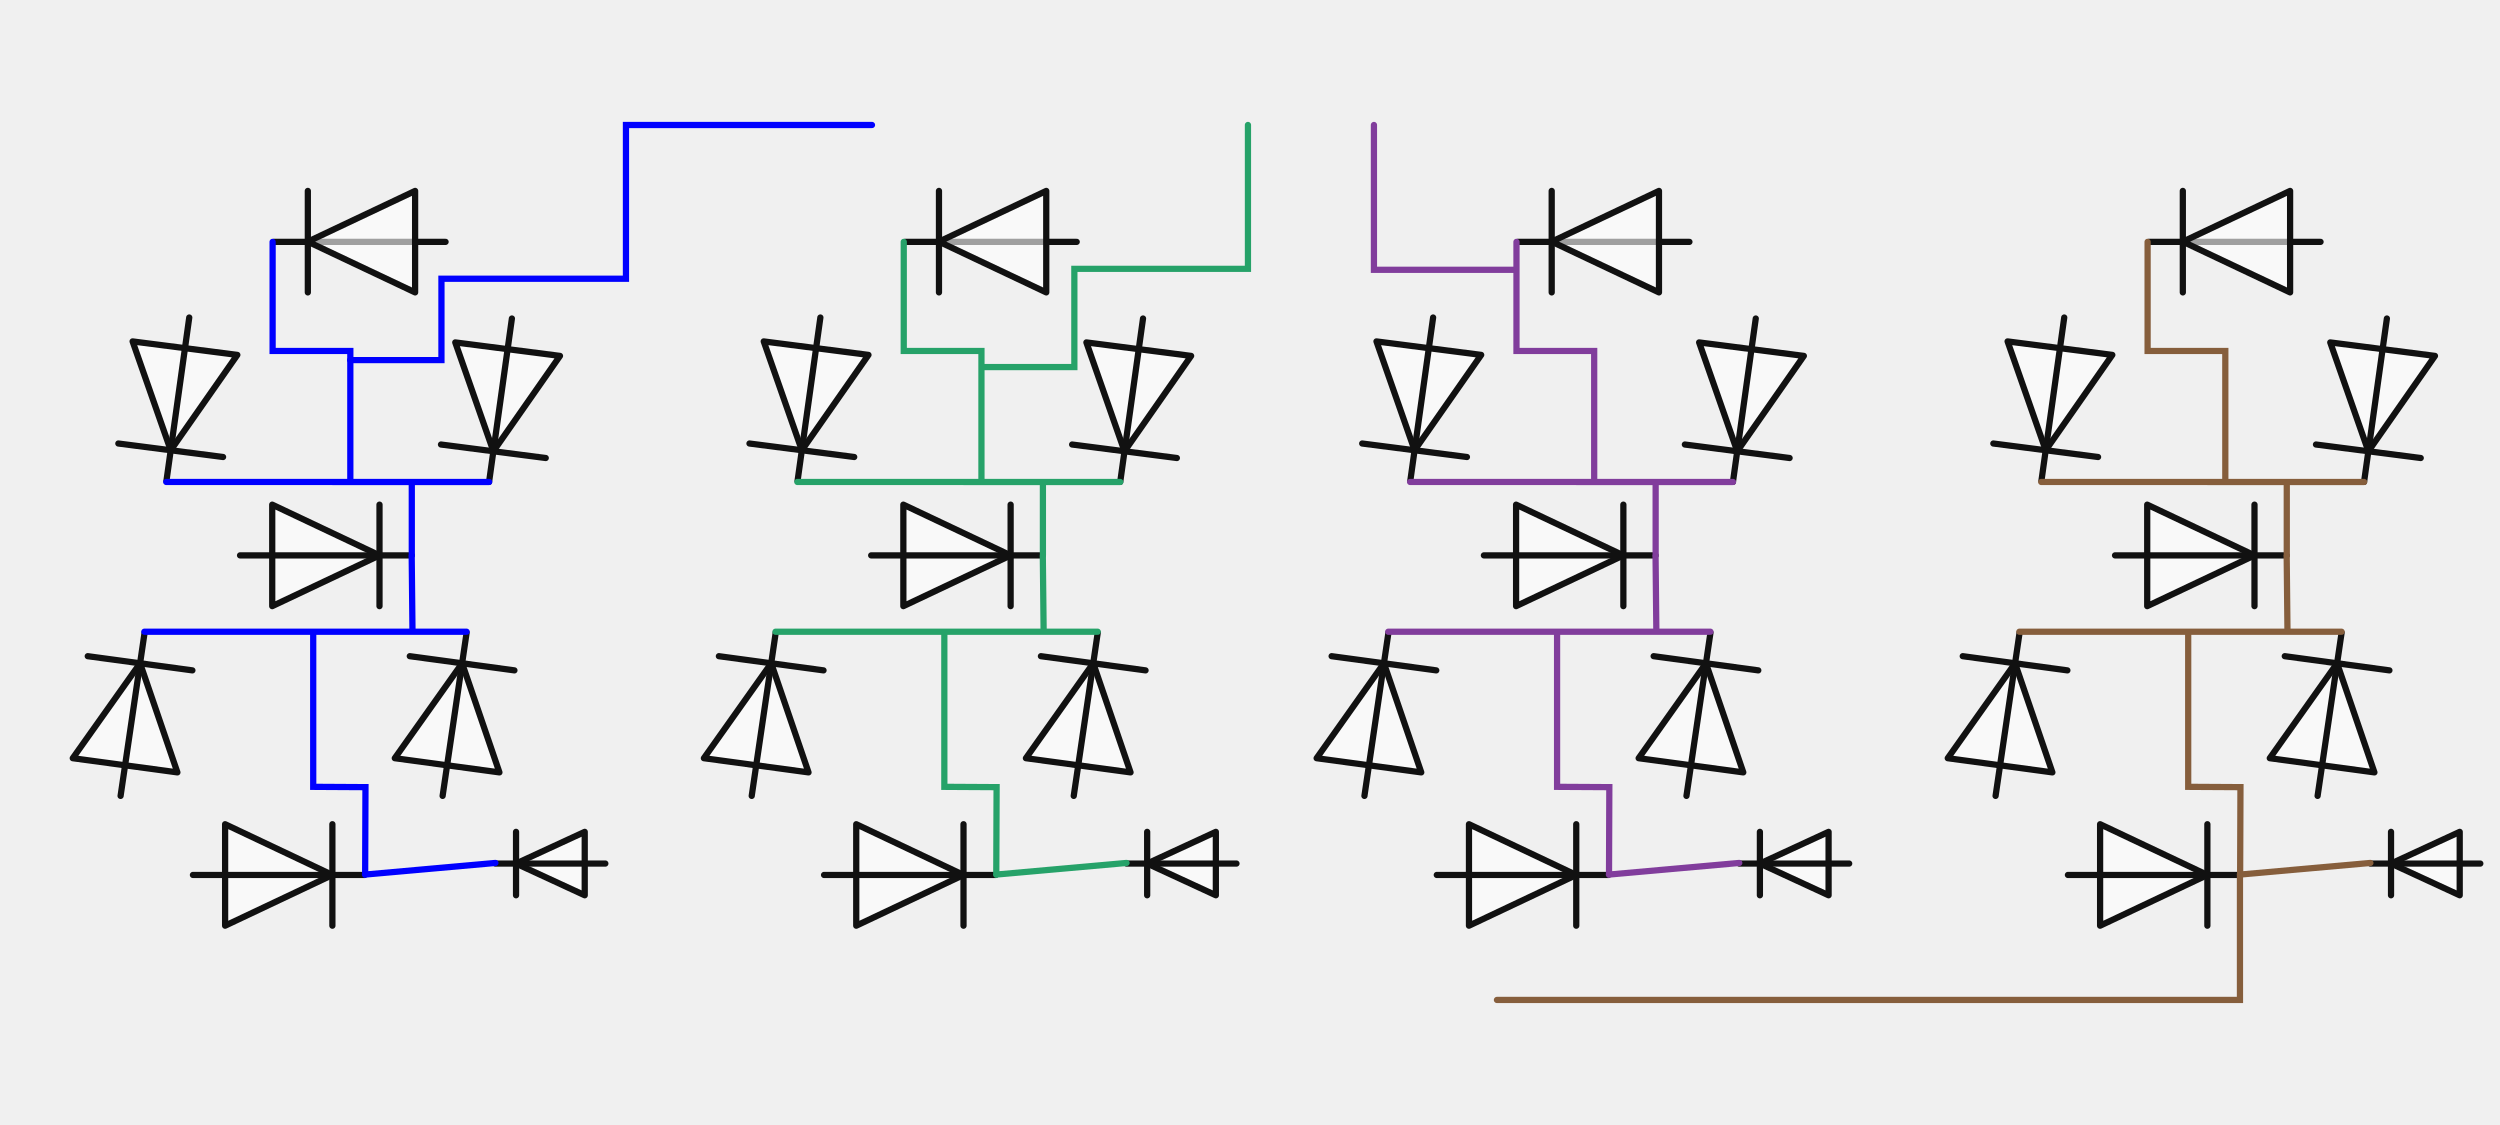
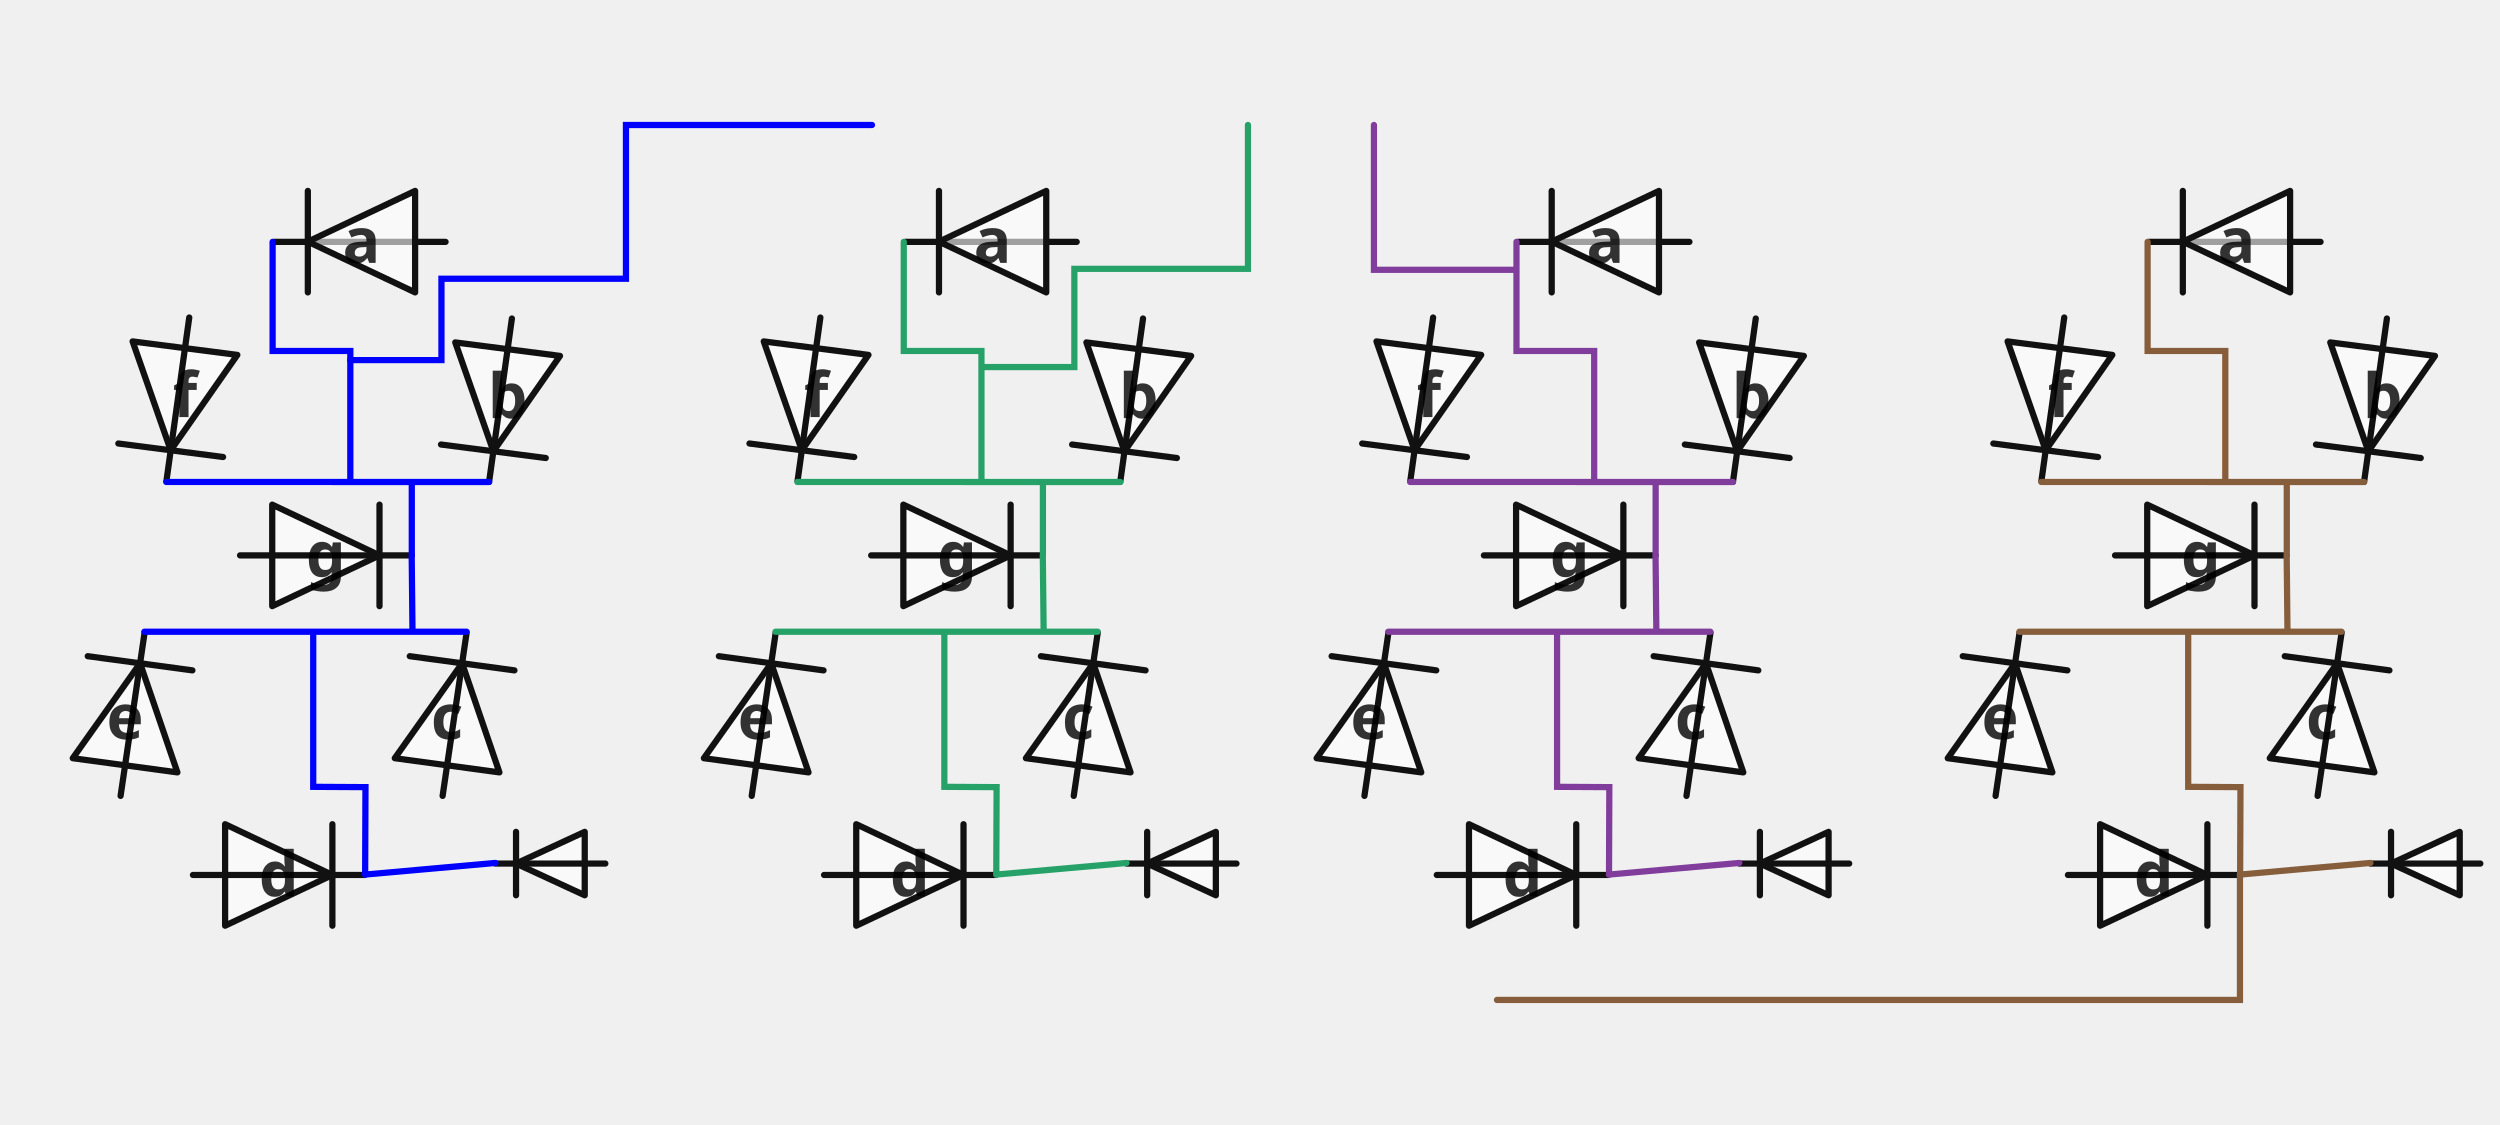
<svg xmlns="http://www.w3.org/2000/svg" viewBox="0 0 200 90">
  <path d="M 21.778,48.491 V 40.372 L 30.36,44.431 Z" fill="#ffffff" fill-opacity="0.6" id="path8-4-11" style="stroke:#111111;stroke-width:0.5;stroke-linecap:round;stroke-linejoin:round;stroke-dasharray:none" />
  <line x1="19.204" y1="44.431" x2="32.935" y2="44.431" id="line9-8-38" style="fill:none;stroke:#111111;stroke-width:0.5;stroke-linecap:round;stroke-linejoin:round;stroke-dasharray:none" />
  <line x1="21.914" y1="19.35" x2="35.645" y2="19.35" id="line9-8-7-74" style="fill:none;stroke:#111111;stroke-width:0.5;stroke-linecap:round;stroke-linejoin:round;stroke-dasharray:none" />
  <line x1="30.36" y1="48.491" x2="30.36" y2="40.372" id="line10-8-27" style="fill:none;stroke:#111111;stroke-width:0.5;stroke-linecap:round;stroke-linejoin:round;stroke-dasharray:none" />
  <path d="M 33.209,15.274 V 23.392 L 24.627,19.333 Z" fill="#ffffff" fill-opacity="0.6" id="path8-4-5-7" style="stroke:#111111;stroke-width:0.5;stroke-linecap:round;stroke-linejoin:round;stroke-dasharray:none" />
  <line x1="24.627" y1="15.274" x2="24.627" y2="23.392" id="line10-8-1-9" style="fill:none;stroke:#111111;stroke-width:0.5;stroke-linecap:round;stroke-linejoin:round;stroke-dasharray:none" />
  <path d="M 18.009,74.056 V 65.937 L 26.591,69.997 Z" fill="#ffffff" fill-opacity="0.6" id="path8-4-1-31" style="stroke:#111111;stroke-width:0.5;stroke-linecap:round;stroke-linejoin:round;stroke-dasharray:none" />
  <line x1="15.435" y1="69.997" x2="29.166" y2="69.997" id="line9-8-52-9" style="fill:none;stroke:#111111;stroke-width:0.5;stroke-linecap:round;stroke-linejoin:round;stroke-dasharray:none" />
  <line x1="26.591" y1="74.056" x2="26.591" y2="65.937" id="line10-8-7-8" style="fill:none;stroke:#111111;stroke-width:0.5;stroke-linecap:round;stroke-linejoin:round;stroke-dasharray:none" />
  <path d="M 46.778,66.549 V 71.622 L 41.283,69.085 Z" fill="#ffffff" fill-opacity="0.6" id="path8-4-1-3-6" style="stroke:#111111;stroke-width:0.5;stroke-linecap:round;stroke-linejoin:round;stroke-dasharray:none" />
  <line x1="48.426" y1="69.085" x2="39.634" y2="69.085" id="line9-8-52-3-5" style="fill:none;stroke:#111111;stroke-width:0.5;stroke-linecap:round;stroke-linejoin:round;stroke-dasharray:none" />
  <line x1="41.283" y1="66.549" x2="41.283" y2="71.622" id="line10-8-7-4-0" style="fill:none;stroke:#111111;stroke-width:0.5;stroke-linecap:round;stroke-linejoin:round;stroke-dasharray:none" />
  <path d="M 10.608,27.313 18.987,28.392 13.657,36.021 Z" fill="#ffffff" fill-opacity="0.6" id="path8-4-2-2" style="stroke:#111111;stroke-width:0.5;stroke-linecap:round;stroke-linejoin:round;stroke-dasharray:none" />
  <line x1="15.14" y1="25.402" x2="13.315" y2="38.471" id="line9-8-3-86" style="fill:none;stroke:#111111;stroke-width:0.5;stroke-linecap:round;stroke-linejoin:round;stroke-dasharray:none" />
  <line x1="9.468" y1="35.481" x2="17.846" y2="36.56" id="line10-8-2-0" style="fill:none;stroke:#111111;stroke-width:0.5;stroke-linecap:round;stroke-linejoin:round;stroke-dasharray:none" />
  <path d="M 36.421,27.393 44.799,28.472 39.47,36.101 Z" fill="#ffffff" fill-opacity="0.6" id="path8-4-2-6-2" style="stroke:#111111;stroke-width:0.5;stroke-linecap:round;stroke-linejoin:round;stroke-dasharray:none" />
  <line x1="40.952" y1="25.482" x2="39.127" y2="38.552" id="line9-8-3-8-4" style="fill:none;stroke:#111111;stroke-width:0.5;stroke-linecap:round;stroke-linejoin:round;stroke-dasharray:none" />
  <line x1="35.28" y1="35.562" x2="43.659" y2="36.641" id="line10-8-2-5-8" style="fill:none;stroke:#111111;stroke-width:0.5;stroke-linecap:round;stroke-linejoin:round;stroke-dasharray:none" />
  <path d="M 31.583,60.656 39.954,61.791 36.969,53.063 Z" fill="#ffffff" fill-opacity="0.6" id="path8-4-2-1-6" style="stroke:#111111;stroke-width:0.5;stroke-linecap:round;stroke-linejoin:round;stroke-dasharray:none" />
  <line x1="35.409" y1="63.672" x2="37.329" y2="50.615" id="line9-8-3-89-5" style="fill:none;stroke:#111111;stroke-width:0.5;stroke-linecap:round;stroke-linejoin:round;stroke-dasharray:none" />
  <line x1="32.783" y1="52.495" x2="41.154" y2="53.63" id="line10-8-2-2-0" style="fill:none;stroke:#111111;stroke-width:0.5;stroke-linecap:round;stroke-linejoin:round;stroke-dasharray:none" />
  <path d="M 5.821,60.656 14.192,61.791 11.207,53.063 Z" fill="#ffffff" fill-opacity="0.6" id="path8-4-2-1-3-90" style="stroke:#111111;stroke-width:0.5;stroke-linecap:round;stroke-linejoin:round;stroke-dasharray:none" />
  <line x1="9.647" y1="63.672" x2="11.567" y2="50.615" id="line9-8-3-89-8-0" style="fill:none;stroke:#111111;stroke-width:0.5;stroke-linecap:round;stroke-linejoin:round;stroke-dasharray:none" />
  <line x1="7.021" y1="52.495" x2="15.392" y2="53.63" id="line10-8-2-2-7-6" style="fill:none;stroke:#111111;stroke-width:0.5;stroke-linecap:round;stroke-linejoin:round;stroke-dasharray:none" />
  <path style="fill:none;stroke:#0000ff;stroke-width:0.5;stroke-linecap:round;stroke-dasharray:none" d="M 32.936,44.498 32.997,50.291" id="path22-13" />
  <path id="path25-8" style="fill:none;stroke:#0000ff;stroke-width:0.5;stroke-linecap:round;stroke-dasharray:none" d="M 29.212,69.984 29.238,62.971 25.057,62.947 V 50.587 M 39.631,69.036 29.201,69.966 M 11.55,50.538 H 37.326 M 32.943,44.413 V 38.684 M 21.809,19.35 V 28.077 H 28.026 V 38.479 M 39.131,38.559 13.299,38.557" />
  <path d="M 72.268,48.491 V 40.372 L 80.85,44.431 Z" fill="#ffffff" fill-opacity="0.6" id="path8-4-15" style="stroke:#111111;stroke-width:0.5;stroke-linecap:round;stroke-linejoin:round;stroke-dasharray:none" />
  <line x1="69.694" y1="44.431" x2="83.425" y2="44.431" id="line9-8-2" style="fill:none;stroke:#111111;stroke-width:0.5;stroke-linecap:round;stroke-linejoin:round;stroke-dasharray:none" />
  <line x1="72.404" y1="19.35" x2="86.135" y2="19.35" id="line9-8-7-7" style="fill:none;stroke:#111111;stroke-width:0.5;stroke-linecap:round;stroke-linejoin:round;stroke-dasharray:none" />
  <line x1="80.85" y1="48.491" x2="80.85" y2="40.372" id="line10-8-6" style="fill:none;stroke:#111111;stroke-width:0.5;stroke-linecap:round;stroke-linejoin:round;stroke-dasharray:none" />
  <path d="M 83.7,15.274 V 23.392 L 75.118,19.333 Z" fill="#ffffff" fill-opacity="0.6" id="path8-4-5-1-3" style="stroke:#111111;stroke-width:0.5;stroke-linecap:round;stroke-linejoin:round;stroke-dasharray:none" />
  <line x1="75.118" y1="15.274" x2="75.118" y2="23.392" id="line10-8-1-4" style="fill:none;stroke:#111111;stroke-width:0.5;stroke-linecap:round;stroke-linejoin:round;stroke-dasharray:none" />
  <path d="M 68.499,74.056 V 65.937 L 77.081,69.997 Z" fill="#ffffff" fill-opacity="0.6" id="path8-4-1-2-44" style="stroke:#111111;stroke-width:0.5;stroke-linecap:round;stroke-linejoin:round;stroke-dasharray:none" />
  <line x1="65.925" y1="69.997" x2="79.656" y2="69.997" id="line9-8-52-32" style="fill:none;stroke:#111111;stroke-width:0.5;stroke-linecap:round;stroke-linejoin:round;stroke-dasharray:none" />
  <line x1="77.081" y1="74.056" x2="77.081" y2="65.937" id="line10-8-7-2" style="fill:none;stroke:#111111;stroke-width:0.5;stroke-linecap:round;stroke-linejoin:round;stroke-dasharray:none" />
  <path d="M 97.268,66.549 V 71.622 L 91.773,69.085 Z" fill="#ffffff" fill-opacity="0.6" id="path8-4-1-3-1-6" style="stroke:#111111;stroke-width:0.5;stroke-linecap:round;stroke-linejoin:round;stroke-dasharray:none" />
  <line x1="98.917" y1="69.085" x2="90.124" y2="69.085" id="line9-8-52-3-6" style="fill:none;stroke:#111111;stroke-width:0.5;stroke-linecap:round;stroke-linejoin:round;stroke-dasharray:none" />
  <line x1="91.773" y1="66.549" x2="91.773" y2="71.622" id="line10-8-7-4-8" style="fill:none;stroke:#111111;stroke-width:0.5;stroke-linecap:round;stroke-linejoin:round;stroke-dasharray:none" />
  <path d="M 61.098,27.313 69.477,28.392 64.147,36.021 Z" fill="#ffffff" fill-opacity="0.6" id="path8-4-2-5-0" style="stroke:#111111;stroke-width:0.5;stroke-linecap:round;stroke-linejoin:round;stroke-dasharray:none" />
  <line x1="65.63" y1="25.402" x2="63.805" y2="38.471" id="line9-8-3-7" style="fill:none;stroke:#111111;stroke-width:0.5;stroke-linecap:round;stroke-linejoin:round;stroke-dasharray:none" />
  <line x1="59.958" y1="35.481" x2="68.337" y2="36.56" id="line10-8-2-6" style="fill:none;stroke:#111111;stroke-width:0.5;stroke-linecap:round;stroke-linejoin:round;stroke-dasharray:none" />
  <path d="M 86.911,27.393 95.29,28.472 89.96,36.101 Z" fill="#ffffff" fill-opacity="0.6" id="path8-4-2-6-1" style="stroke:#111111;stroke-width:0.5;stroke-linecap:round;stroke-linejoin:round;stroke-dasharray:none" />
  <line x1="91.442" y1="25.482" x2="89.618" y2="38.552" id="line9-8-3-8-8-6" style="fill:none;stroke:#111111;stroke-width:0.5;stroke-linecap:round;stroke-linejoin:round;stroke-dasharray:none" />
  <line x1="85.77" y1="35.562" x2="94.149" y2="36.641" id="line10-8-2-5-9" style="fill:none;stroke:#111111;stroke-width:0.5;stroke-linecap:round;stroke-linejoin:round;stroke-dasharray:none" />
  <path d="M 82.073,60.656 90.444,61.791 87.459,53.063 Z" fill="#ffffff" fill-opacity="0.6" id="path8-4-2-1-2" style="stroke:#111111;stroke-width:0.5;stroke-linecap:round;stroke-linejoin:round;stroke-dasharray:none" />
  <line x1="85.899" y1="63.672" x2="87.819" y2="50.615" id="line9-8-3-89-7" style="fill:none;stroke:#111111;stroke-width:0.5;stroke-linecap:round;stroke-linejoin:round;stroke-dasharray:none" />
  <line x1="83.273" y1="52.495" x2="91.644" y2="53.63" id="line10-8-2-2-9" style="fill:none;stroke:#111111;stroke-width:0.5;stroke-linecap:round;stroke-linejoin:round;stroke-dasharray:none" />
  <path d="M 56.311,60.656 64.682,61.791 61.697,53.063 Z" fill="#ffffff" fill-opacity="0.6" id="path8-4-2-1-3-5" style="stroke:#111111;stroke-width:0.5;stroke-linecap:round;stroke-linejoin:round;stroke-dasharray:none" />
  <line x1="60.137" y1="63.672" x2="62.057" y2="50.615" id="line9-8-3-89-8-4" style="fill:none;stroke:#111111;stroke-width:0.5;stroke-linecap:round;stroke-linejoin:round;stroke-dasharray:none" />
  <line x1="57.511" y1="52.495" x2="65.882" y2="53.63" id="line10-8-2-2-7-3" style="fill:none;stroke:#111111;stroke-width:0.5;stroke-linecap:round;stroke-linejoin:round;stroke-dasharray:none" />
  <path style="fill:none;stroke:#26a269;stroke-width:0.5;stroke-linecap:round;stroke-dasharray:none" d="M 83.426,44.498 83.488,50.291" id="path22-1" />
  <path id="path25-2" style="fill:none;stroke:#26a269;stroke-width:0.5;stroke-linecap:round;stroke-dasharray:none" d="M 79.702,69.984 79.728,62.971 75.547,62.947 V 50.587 M 90.122,69.036 79.691,69.966 M 62.04,50.538 H 87.816 M 83.433,44.413 V 38.684 M 72.3,19.35 V 28.077 H 78.516 V 38.479 M 89.621,38.559 63.789,38.557" />
  <path d="M 121.287,48.491 V 40.372 L 129.869,44.431 Z" fill="#ffffff" fill-opacity="0.6" id="path8-4-11-1" style="stroke:#111111;stroke-width:0.5;stroke-linecap:round;stroke-linejoin:round;stroke-dasharray:none" />
  <line x1="118.712" y1="44.431" x2="132.444" y2="44.431" id="line9-8-38-3" style="fill:none;stroke:#111111;stroke-width:0.5;stroke-linecap:round;stroke-linejoin:round;stroke-dasharray:none" />
  <line x1="121.423" y1="19.35" x2="135.154" y2="19.35" id="line9-8-7-74-5" style="fill:none;stroke:#111111;stroke-width:0.5;stroke-linecap:round;stroke-linejoin:round;stroke-dasharray:none" />
  <line x1="129.869" y1="48.491" x2="129.869" y2="40.372" id="line10-8-27-9" style="fill:none;stroke:#111111;stroke-width:0.5;stroke-linecap:round;stroke-linejoin:round;stroke-dasharray:none" />
  <path d="M 132.718,15.274 V 23.392 L 124.136,19.333 Z" fill="#ffffff" fill-opacity="0.6" id="path8-4-5-7-8" style="stroke:#111111;stroke-width:0.5;stroke-linecap:round;stroke-linejoin:round;stroke-dasharray:none" />
  <line x1="124.136" y1="15.274" x2="124.136" y2="23.392" id="line10-8-1-9-4" style="fill:none;stroke:#111111;stroke-width:0.5;stroke-linecap:round;stroke-linejoin:round;stroke-dasharray:none" />
  <path d="M 117.518,74.056 V 65.937 L 126.1,69.997 Z" fill="#ffffff" fill-opacity="0.6" id="path8-4-1-31-0" style="stroke:#111111;stroke-width:0.5;stroke-linecap:round;stroke-linejoin:round;stroke-dasharray:none" />
  <line x1="114.943" y1="69.997" x2="128.675" y2="69.997" id="line9-8-52-9-7" style="fill:none;stroke:#111111;stroke-width:0.5;stroke-linecap:round;stroke-linejoin:round;stroke-dasharray:none" />
  <line x1="126.1" y1="74.056" x2="126.1" y2="65.937" id="line10-8-7-8-6" style="fill:none;stroke:#111111;stroke-width:0.5;stroke-linecap:round;stroke-linejoin:round;stroke-dasharray:none" />
  <path d="M 146.287,66.549 V 71.622 L 140.792,69.085 Z" fill="#ffffff" fill-opacity="0.6" id="path8-4-1-3-6-3" style="stroke:#111111;stroke-width:0.5;stroke-linecap:round;stroke-linejoin:round;stroke-dasharray:none" />
  <line x1="147.935" y1="69.085" x2="139.143" y2="69.085" id="line9-8-52-3-5-6" style="fill:none;stroke:#111111;stroke-width:0.5;stroke-linecap:round;stroke-linejoin:round;stroke-dasharray:none" />
  <line x1="140.792" y1="66.549" x2="140.792" y2="71.622" id="line10-8-7-4-0-1" style="fill:none;stroke:#111111;stroke-width:0.5;stroke-linecap:round;stroke-linejoin:round;stroke-dasharray:none" />
  <path d="M 110.117,27.313 118.496,28.392 113.166,36.021 Z" fill="#ffffff" fill-opacity="0.6" id="path8-4-2-2-5" style="stroke:#111111;stroke-width:0.5;stroke-linecap:round;stroke-linejoin:round;stroke-dasharray:none" />
  <line x1="114.649" y1="25.402" x2="112.824" y2="38.471" id="line9-8-3-86-4" style="fill:none;stroke:#111111;stroke-width:0.5;stroke-linecap:round;stroke-linejoin:round;stroke-dasharray:none" />
  <line x1="108.976" y1="35.481" x2="117.355" y2="36.56" id="line10-8-2-0-2" style="fill:none;stroke:#111111;stroke-width:0.5;stroke-linecap:round;stroke-linejoin:round;stroke-dasharray:none" />
  <path d="M 135.93,27.393 144.308,28.472 138.978,36.101 Z" fill="#ffffff" fill-opacity="0.6" id="path8-4-2-6-2-0" style="stroke:#111111;stroke-width:0.5;stroke-linecap:round;stroke-linejoin:round;stroke-dasharray:none" />
  <line x1="140.461" y1="25.482" x2="138.636" y2="38.552" id="line9-8-3-8-4-9" style="fill:none;stroke:#111111;stroke-width:0.5;stroke-linecap:round;stroke-linejoin:round;stroke-dasharray:none" />
  <line x1="134.789" y1="35.562" x2="143.168" y2="36.641" id="line10-8-2-5-8-7" style="fill:none;stroke:#111111;stroke-width:0.5;stroke-linecap:round;stroke-linejoin:round;stroke-dasharray:none" />
  <path d="M 131.092,60.656 139.463,61.791 136.477,53.063 Z" fill="#ffffff" fill-opacity="0.6" id="path8-4-2-1-6-3" style="stroke:#111111;stroke-width:0.5;stroke-linecap:round;stroke-linejoin:round;stroke-dasharray:none" />
  <line x1="134.917" y1="63.672" x2="136.837" y2="50.615" id="line9-8-3-89-5-7" style="fill:none;stroke:#111111;stroke-width:0.5;stroke-linecap:round;stroke-linejoin:round;stroke-dasharray:none" />
  <line x1="132.292" y1="52.495" x2="140.663" y2="53.63" id="line10-8-2-2-0-2" style="fill:none;stroke:#111111;stroke-width:0.5;stroke-linecap:round;stroke-linejoin:round;stroke-dasharray:none" />
  <path d="M 105.33,60.656 113.701,61.791 110.715,53.063 Z" fill="#ffffff" fill-opacity="0.6" id="path8-4-2-1-3-90-6" style="stroke:#111111;stroke-width:0.5;stroke-linecap:round;stroke-linejoin:round;stroke-dasharray:none" />
  <line x1="109.155" y1="63.672" x2="111.075" y2="50.615" id="line9-8-3-89-8-0-0" style="fill:none;stroke:#111111;stroke-width:0.5;stroke-linecap:round;stroke-linejoin:round;stroke-dasharray:none" />
  <line x1="106.53" y1="52.495" x2="114.901" y2="53.63" id="line10-8-2-2-7-6-1" style="fill:none;stroke:#111111;stroke-width:0.5;stroke-linecap:round;stroke-linejoin:round;stroke-dasharray:none" />
  <path style="fill:none;stroke:#813d9c;stroke-width:0.5;stroke-linecap:round;stroke-dasharray:none" d="M 132.445,44.498 132.506,50.291" id="path22-13-6" />
  <path id="path25-8-5" style="fill:none;stroke:#813d9c;stroke-width:0.5;stroke-linecap:round;stroke-dasharray:none" d="M 128.721,69.984 128.747,62.971 124.566,62.947 V 50.587 M 139.14,69.036 128.71,69.966 M 111.059,50.538 H 136.835 M 132.452,44.413 V 38.684 M 121.318,19.35 V 28.077 H 127.535 V 38.479 M 138.64,38.559 112.808,38.557" />
  <path d="M 171.777,48.491 V 40.372 L 180.359,44.431 Z" fill="#ffffff" fill-opacity="0.6" id="path8-4-15-5" style="stroke:#111111;stroke-width:0.5;stroke-linecap:round;stroke-linejoin:round;stroke-dasharray:none" />
  <line x1="169.203" y1="44.431" x2="182.934" y2="44.431" id="line9-8-2-4" style="fill:none;stroke:#111111;stroke-width:0.5;stroke-linecap:round;stroke-linejoin:round;stroke-dasharray:none" />
  <line x1="171.913" y1="19.35" x2="185.644" y2="19.35" id="line9-8-7-7-1" style="fill:none;stroke:#111111;stroke-width:0.5;stroke-linecap:round;stroke-linejoin:round;stroke-dasharray:none" />
  <line x1="180.359" y1="48.491" x2="180.359" y2="40.372" id="line10-8-6-2" style="fill:none;stroke:#111111;stroke-width:0.5;stroke-linecap:round;stroke-linejoin:round;stroke-dasharray:none" />
  <path d="M 183.208,15.274 V 23.392 L 174.626,19.333 Z" fill="#ffffff" fill-opacity="0.6" id="path8-4-5-1-3-0" style="stroke:#111111;stroke-width:0.5;stroke-linecap:round;stroke-linejoin:round;stroke-dasharray:none" />
  <line x1="174.626" y1="15.274" x2="174.626" y2="23.392" id="line10-8-1-4-0" style="fill:none;stroke:#111111;stroke-width:0.5;stroke-linecap:round;stroke-linejoin:round;stroke-dasharray:none" />
  <path d="M 168.008,74.056 V 65.937 L 176.59,69.997 Z" fill="#ffffff" fill-opacity="0.6" id="path8-4-1-2-44-1" style="stroke:#111111;stroke-width:0.5;stroke-linecap:round;stroke-linejoin:round;stroke-dasharray:none" />
  <line x1="165.434" y1="69.997" x2="179.165" y2="69.997" id="line9-8-52-32-4" style="fill:none;stroke:#111111;stroke-width:0.5;stroke-linecap:round;stroke-linejoin:round;stroke-dasharray:none" />
  <line x1="176.59" y1="74.056" x2="176.59" y2="65.937" id="line10-8-7-2-6" style="fill:none;stroke:#111111;stroke-width:0.5;stroke-linecap:round;stroke-linejoin:round;stroke-dasharray:none" />
  <path d="M 196.777,66.549 V 71.622 L 191.282,69.085 Z" fill="#ffffff" fill-opacity="0.6" id="path8-4-1-3-1-6-0" style="stroke:#111111;stroke-width:0.5;stroke-linecap:round;stroke-linejoin:round;stroke-dasharray:none" />
  <line x1="198.425" y1="69.085" x2="189.633" y2="69.085" id="line9-8-52-3-6-7" style="fill:none;stroke:#111111;stroke-width:0.5;stroke-linecap:round;stroke-linejoin:round;stroke-dasharray:none" />
  <line x1="191.282" y1="66.549" x2="191.282" y2="71.622" id="line10-8-7-4-8-1" style="fill:none;stroke:#111111;stroke-width:0.5;stroke-linecap:round;stroke-linejoin:round;stroke-dasharray:none" />
  <path d="M 160.607,27.313 168.986,28.392 163.656,36.021 Z" fill="#ffffff" fill-opacity="0.6" id="path8-4-2-5-0-7" style="stroke:#111111;stroke-width:0.5;stroke-linecap:round;stroke-linejoin:round;stroke-dasharray:none" />
  <line x1="165.139" y1="25.402" x2="163.314" y2="38.471" id="line9-8-3-7-7" style="fill:none;stroke:#111111;stroke-width:0.5;stroke-linecap:round;stroke-linejoin:round;stroke-dasharray:none" />
  <line x1="159.467" y1="35.481" x2="167.845" y2="36.56" id="line10-8-2-6-7" style="fill:none;stroke:#111111;stroke-width:0.5;stroke-linecap:round;stroke-linejoin:round;stroke-dasharray:none" />
  <path d="M 186.42,27.393 194.798,28.472 189.469,36.101 Z" fill="#ffffff" fill-opacity="0.6" id="path8-4-2-6-1-7" style="stroke:#111111;stroke-width:0.5;stroke-linecap:round;stroke-linejoin:round;stroke-dasharray:none" />
  <line x1="190.951" y1="25.482" x2="189.126" y2="38.552" id="line9-8-3-8-8-6-3" style="fill:none;stroke:#111111;stroke-width:0.5;stroke-linecap:round;stroke-linejoin:round;stroke-dasharray:none" />
  <line x1="185.279" y1="35.562" x2="193.658" y2="36.641" id="line10-8-2-5-9-3" style="fill:none;stroke:#111111;stroke-width:0.5;stroke-linecap:round;stroke-linejoin:round;stroke-dasharray:none" />
  <path d="M 181.582,60.656 189.953,61.791 186.968,53.063 Z" fill="#ffffff" fill-opacity="0.6" id="path8-4-2-1-2-5" style="stroke:#111111;stroke-width:0.5;stroke-linecap:round;stroke-linejoin:round;stroke-dasharray:none" />
  <line x1="185.408" y1="63.672" x2="187.328" y2="50.615" id="line9-8-3-89-7-9" style="fill:none;stroke:#111111;stroke-width:0.5;stroke-linecap:round;stroke-linejoin:round;stroke-dasharray:none" />
  <line x1="182.782" y1="52.495" x2="191.153" y2="53.63" id="line10-8-2-2-9-9" style="fill:none;stroke:#111111;stroke-width:0.5;stroke-linecap:round;stroke-linejoin:round;stroke-dasharray:none" />
  <path d="M 155.82,60.656 164.191,61.791 161.206,53.063 Z" fill="#ffffff" fill-opacity="0.6" id="path8-4-2-1-3-5-8" style="stroke:#111111;stroke-width:0.5;stroke-linecap:round;stroke-linejoin:round;stroke-dasharray:none" />
  <line x1="159.646" y1="63.672" x2="161.566" y2="50.615" id="line9-8-3-89-8-4-1" style="fill:none;stroke:#111111;stroke-width:0.5;stroke-linecap:round;stroke-linejoin:round;stroke-dasharray:none" />
  <line x1="157.02" y1="52.495" x2="165.391" y2="53.63" id="line10-8-2-2-7-3-8" style="fill:none;stroke:#111111;stroke-width:0.5;stroke-linecap:round;stroke-linejoin:round;stroke-dasharray:none" />
  <path style="fill:none;stroke:#865e3c;stroke-width:0.5;stroke-linecap:round;stroke-dasharray:none" d="M 182.935,44.498 182.996,50.291" id="path22-1-2" />
  <path id="path25-2-6" style="fill:none;stroke:#865e3c;stroke-width:0.5;stroke-linecap:round;stroke-dasharray:none" d="M 179.211,69.984 179.237,62.971 175.056,62.947 V 50.587 M 189.63,69.036 179.2,69.966 M 161.549,50.538 H 187.325 M 182.942,44.413 V 38.684 M 171.808,19.35 V 28.077 H 178.025 V 38.479 M 189.13,38.559 163.298,38.557" />
  <path style="fill:none;stroke:#0000ff;stroke-width:0.5;stroke-linecap:round" d="M 69.758,9.999 H 50.077 V 22.3 H 35.316 V 28.808 H 28.014" id="path7" />
  <path style="fill:none;stroke:#26a269;stroke-width:0.5;stroke-linecap:round" d="M 99.836,9.999 V 21.507 H 85.948 V 29.364 H 78.647" id="path8" />
  <path style="fill:none;stroke:#813d9c;stroke-width:0.5;stroke-linecap:round" d="M 109.915,9.999 V 21.586 H 121.184" id="path9" />
  <path style="fill:none;stroke:#865e3c;stroke-width:0.5;stroke-linecap:round" d="M 179.197,69.917 V 79.996 H 119.756" id="path10" />
+   <g id="seg-labels" fill="#000000" fill-opacity="0.8" font-family="sans-serif" font-size="5" font-weight="bold" text-anchor="middle" style="stroke:none;pointer-events:none">
+     <text x="28.92" y="21.03">a</text>
+     <text x="40.61" y="33.45">b</text>
+     <text x="35.77" y="59.13">c</text>
+     <text x="22.3" y="71.70">d</text>
+     <text x="10.01" y="59.13">e</text>
+     <text x="14.8" y="33.37">f</text>
+     <text x="26.07" y="46.13">g</text>
+     <text x="79.41" y="21.03">a</text>
+     <text x="91.1" y="33.45">b</text>
+     <text x="86.26" y="59.13">c</text>
+     <text x="72.79" y="71.70">d</text>
+     <text x="60.5" y="59.13">e</text>
+     <text x="65.29" y="33.37">f</text>
+     <text x="76.56" y="46.13">g</text>
+     <text x="128.43" y="21.03">a</text>
+     <text x="140.12" y="33.45">b</text>
+     <text x="135.28" y="59.13">c</text>
+     <text x="121.81" y="71.70">d</text>
+     <text x="109.52" y="59.13">e</text>
+     <text x="114.31" y="33.37">f</text>
+     <text x="125.58" y="46.13">g</text>
+     <text x="178.92" y="21.03">a</text>
+     <text x="190.61" y="33.45">b</text>
+     <text x="185.77" y="59.13">c</text>
+     <text x="172.3" y="71.70">d</text>
+     <text x="160.01" y="59.13">e</text>
+     <text x="164.8" y="33.37">f</text>
+     <text x="176.07" y="46.13">g</text>
+   </g>
</svg>
